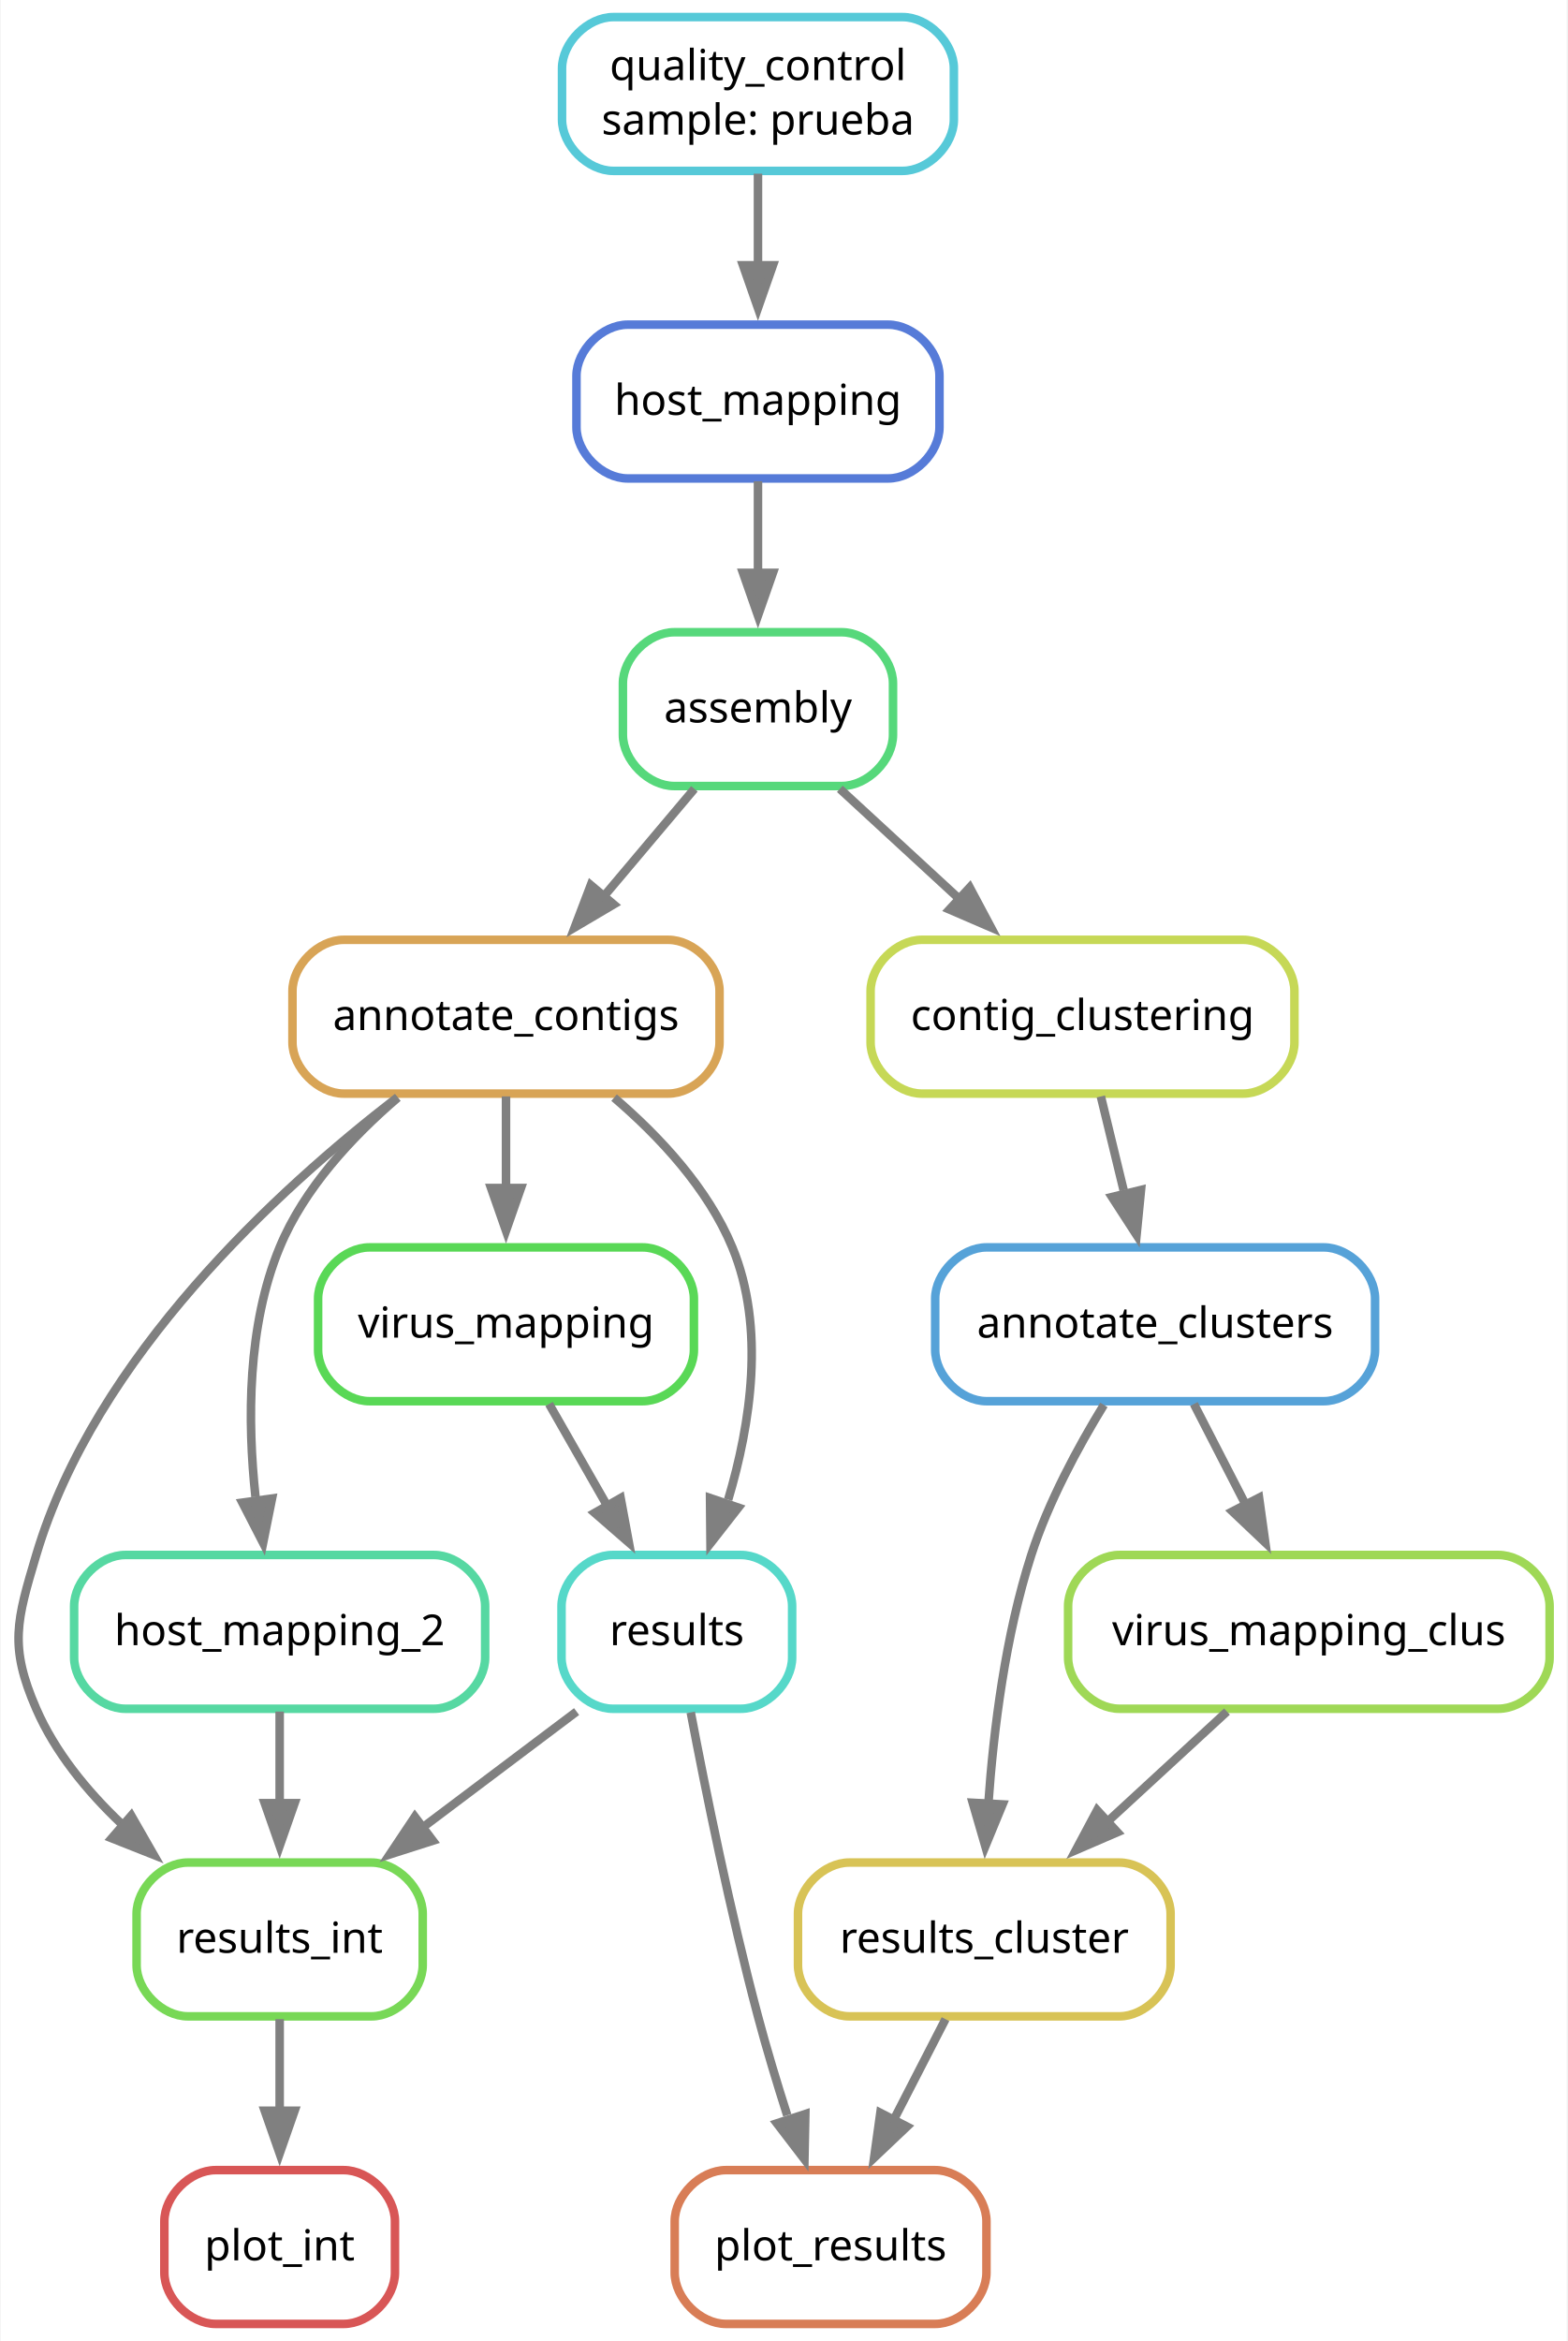
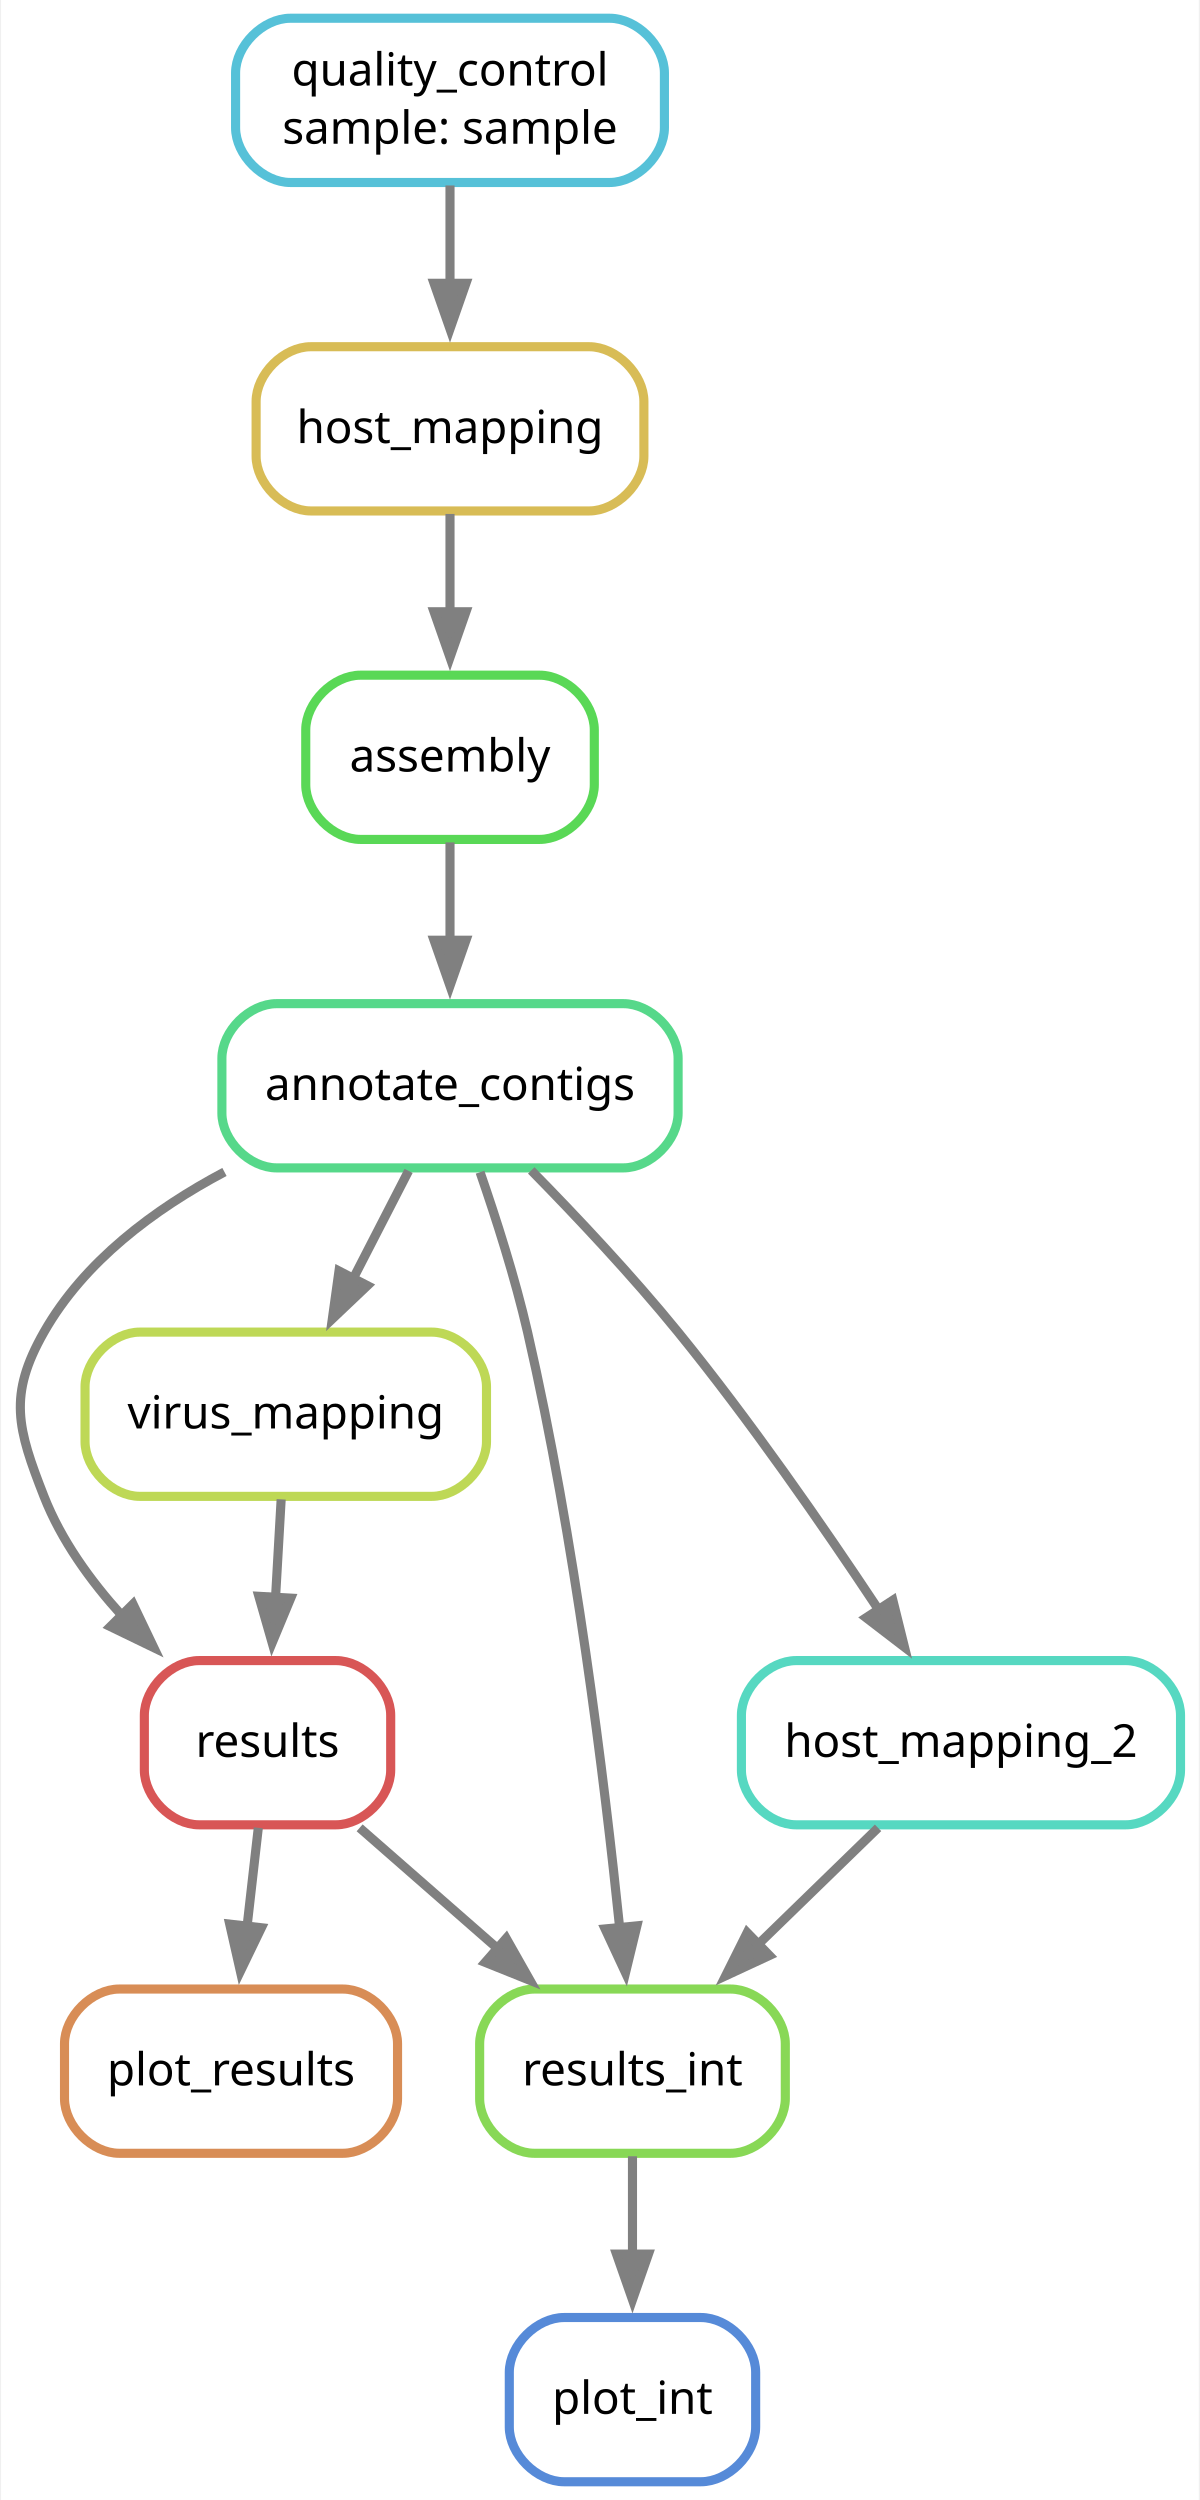
- <svg xmlns="http://www.w3.org/2000/svg" width="367pt" height="548pt" viewBox="0.00 0.00 366.71 548.00">
+ <svg xmlns="http://www.w3.org/2000/svg" width="263pt" height="548pt" viewBox="0.00 0.00 262.54 548.00">
  <g id="graph0" class="graph" transform="scale(1 1) rotate(0) translate(4 544)">
-     <polygon fill="white" stroke="none" points="-4,4 -4,-544 362.71,-544 362.71,4 -4,4" />
+     <polygon fill="white" stroke="none" points="-4,4 -4,-544 258.54,-544 258.54,4 -4,4" />
    <g id="node1" class="node">
-       <path fill="none" stroke="#d87d56" stroke-width="2" d="M214.84,-36C214.84,-36 165.84,-36 165.84,-36 159.84,-36 153.84,-30 153.84,-24 153.84,-24 153.84,-12 153.84,-12 153.84,-6 159.84,0 165.84,0 165.84,0 214.84,0 214.84,0 220.84,0 226.84,-6 226.84,-12 226.84,-12 226.84,-24 226.84,-24 226.84,-30 220.84,-36 214.84,-36" />
-       <text text-anchor="middle" x="190.34" y="-14.88" font-family="sans" font-size="10.00">plot_results</text>
+       <path fill="none" stroke="#d88d56" stroke-width="2" d="M70.91,-108C70.91,-108 21.91,-108 21.91,-108 15.91,-108 9.91,-102 9.91,-96 9.91,-96 9.91,-84 9.91,-84 9.91,-78 15.91,-72 21.91,-72 21.91,-72 70.91,-72 70.91,-72 76.91,-72 82.91,-78 82.91,-84 82.91,-84 82.91,-96 82.91,-96 82.91,-102 76.91,-108 70.91,-108" />
+       <text text-anchor="middle" x="46.41" y="-86.88" font-family="sans" font-size="10.00">plot_results</text>
    </g>
    <g id="node2" class="node">
-       <path fill="none" stroke="#56d8c9" stroke-width="2" d="M169.34,-180C169.34,-180 139.34,-180 139.34,-180 133.34,-180 127.34,-174 127.34,-168 127.34,-168 127.34,-156 127.34,-156 127.34,-150 133.34,-144 139.34,-144 139.34,-144 169.34,-144 169.34,-144 175.34,-144 181.34,-150 181.34,-156 181.34,-156 181.34,-168 181.34,-168 181.34,-174 175.34,-180 169.34,-180" />
-       <text text-anchor="middle" x="154.34" y="-158.88" font-family="sans" font-size="10.00">results</text>
+       <path fill="none" stroke="#d85656" stroke-width="2" d="M69.41,-180C69.41,-180 39.41,-180 39.41,-180 33.41,-180 27.41,-174 27.41,-168 27.41,-168 27.41,-156 27.41,-156 27.41,-150 33.41,-144 39.41,-144 39.41,-144 69.41,-144 69.41,-144 75.41,-144 81.41,-150 81.41,-156 81.41,-156 81.41,-168 81.41,-168 81.41,-174 75.41,-180 69.41,-180" />
+       <text text-anchor="middle" x="54.41" y="-158.88" font-family="sans" font-size="10.00">results</text>
    </g>
    <g id="edge1" class="edge">
-       <path fill="none" stroke="grey" stroke-width="2" d="M157.6,-143.15C161.03,-125.09 166.83,-96.43 173.34,-72 175.35,-64.44 177.79,-56.35 180.19,-48.84" />
-       <polygon fill="grey" stroke="grey" stroke-width="2" points="184.43,-49.13 184.22,-38.54 177.78,-46.95 184.43,-49.13" />
+       <path fill="none" stroke="grey" stroke-width="2" d="M52.39,-143.34C51.64,-136.75 50.76,-129.08 49.92,-121.67" />
+       <polygon fill="grey" stroke="grey" stroke-width="2" points="53.07,-121.44 48.46,-111.9 46.12,-122.23 53.07,-121.44" />
    </g>
-     <g id="node13" class="node">
-       <path fill="none" stroke="#78d856" stroke-width="2" d="M82.84,-108C82.84,-108 39.84,-108 39.84,-108 33.84,-108 27.84,-102 27.84,-96 27.84,-96 27.84,-84 27.84,-84 27.84,-78 33.84,-72 39.84,-72 39.84,-72 82.84,-72 82.84,-72 88.84,-72 94.84,-78 94.84,-84 94.84,-84 94.84,-96 94.84,-96 94.84,-102 88.84,-108 82.84,-108" />
-       <text text-anchor="middle" x="61.34" y="-86.88" font-family="sans" font-size="10.00">results_int</text>
+     <g id="node9" class="node">
+       <path fill="none" stroke="#88d856" stroke-width="2" d="M155.91,-108C155.91,-108 112.91,-108 112.91,-108 106.91,-108 100.91,-102 100.91,-96 100.91,-96 100.91,-84 100.91,-84 100.91,-78 106.91,-72 112.91,-72 112.91,-72 155.91,-72 155.91,-72 161.91,-72 167.91,-78 167.91,-84 167.91,-84 167.91,-96 167.91,-96 167.91,-102 161.91,-108 155.91,-108" />
+       <text text-anchor="middle" x="134.41" y="-86.88" font-family="sans" font-size="10.00">results_int</text>
    </g>
-     <g id="edge17" class="edge">
-       <path fill="none" stroke="grey" stroke-width="2" d="M130.87,-143.34C120.16,-135.27 107.26,-125.57 95.5,-116.72" />
-       <polygon fill="grey" stroke="grey" stroke-width="2" points="97.21,-113.12 87.12,-109.9 93,-118.71 97.21,-113.12" />
+     <g id="edge11" class="edge">
+       <path fill="none" stroke="grey" stroke-width="2" d="M74.6,-143.34C83.62,-135.44 94.45,-125.96 104.4,-117.26" />
+       <polygon fill="grey" stroke="grey" stroke-width="2" points="106.73,-119.12 111.95,-109.9 102.12,-113.85 106.73,-119.12" />
    </g>
    <g id="node3" class="node">
-       <path fill="none" stroke="#d8a456" stroke-width="2" d="M152.34,-324C152.34,-324 76.34,-324 76.34,-324 70.34,-324 64.34,-318 64.34,-312 64.34,-312 64.34,-300 64.34,-300 64.34,-294 70.34,-288 76.34,-288 76.34,-288 152.34,-288 152.34,-288 158.34,-288 164.34,-294 164.34,-300 164.34,-300 164.34,-312 164.34,-312 164.34,-318 158.34,-324 152.34,-324" />
-       <text text-anchor="middle" x="114.34" y="-302.88" font-family="sans" font-size="10.00">annotate_contigs</text>
+       <path fill="none" stroke="#56d88a" stroke-width="2" d="M132.41,-324C132.41,-324 56.41,-324 56.41,-324 50.41,-324 44.41,-318 44.41,-312 44.41,-312 44.41,-300 44.41,-300 44.41,-294 50.41,-288 56.41,-288 56.41,-288 132.41,-288 132.41,-288 138.41,-288 144.41,-294 144.41,-300 144.41,-300 144.41,-312 144.41,-312 144.41,-318 138.41,-324 132.41,-324" />
+       <text text-anchor="middle" x="94.41" y="-302.88" font-family="sans" font-size="10.00">annotate_contigs</text>
+     </g>
+     <g id="edge2" class="edge">
+       <path fill="none" stroke="grey" stroke-width="2" d="M44.97,-287.11C29.51,-278.91 14.21,-267.48 5.41,-252 -2.5,-238.09 -0.42,-230.9 5.41,-216 9.17,-206.4 15.57,-197.5 22.53,-189.83" />
+       <polygon fill="grey" stroke="grey" stroke-width="2" points="24.92,-192.39 29.49,-182.83 19.95,-187.45 24.92,-192.39" />
+     </g>
+     <g id="node7" class="node">
+       <path fill="none" stroke="#bed856" stroke-width="2" d="M90.41,-252C90.41,-252 26.41,-252 26.41,-252 20.41,-252 14.41,-246 14.41,-240 14.41,-240 14.41,-228 14.41,-228 14.41,-222 20.41,-216 26.41,-216 26.41,-216 90.41,-216 90.41,-216 96.41,-216 102.41,-222 102.41,-228 102.41,-228 102.41,-240 102.41,-240 102.41,-246 96.41,-252 90.41,-252" />
+       <text text-anchor="middle" x="58.41" y="-230.88" font-family="sans" font-size="10.00">virus_mapping</text>
+     </g>
+     <g id="edge7" class="edge">
+       <path fill="none" stroke="grey" stroke-width="2" d="M85.33,-287.34C81.73,-280.34 77.5,-272.12 73.47,-264.28" />
+       <polygon fill="grey" stroke="grey" stroke-width="2" points="76.3,-262.19 68.62,-254.9 70.08,-265.4 76.3,-262.19" />
+     </g>
+     <g id="edge9" class="edge">
+       <path fill="none" stroke="grey" stroke-width="2" d="M101,-287.06C104.52,-276.89 108.68,-263.87 111.41,-252 121.77,-206.98 128.28,-153.73 131.63,-121.17" />
+       <polygon fill="grey" stroke="grey" stroke-width="2" points="135.38,-121.86 132.88,-111.57 128.41,-121.18 135.38,-121.86" />
+     </g>
+     <g id="node10" class="node">
+       <path fill="none" stroke="#56d8c1" stroke-width="2" d="M242.54,-180C242.54,-180 170.29,-180 170.29,-180 164.29,-180 158.29,-174 158.29,-168 158.29,-168 158.29,-156 158.29,-156 158.29,-150 164.29,-144 170.29,-144 170.29,-144 242.54,-144 242.54,-144 248.54,-144 254.54,-150 254.54,-156 254.54,-156 254.54,-168 254.54,-168 254.54,-174 248.54,-180 242.54,-180" />
+       <text text-anchor="middle" x="206.41" y="-158.88" font-family="sans" font-size="10.00">host_mapping_2</text>
+     </g>
+     <g id="edge12" class="edge">
+       <path fill="none" stroke="grey" stroke-width="2" d="M112.22,-287.45C122.09,-277.4 134.36,-264.37 144.41,-252 160.1,-232.7 176.1,-209.62 187.92,-191.81" />
+       <polygon fill="grey" stroke="grey" stroke-width="2" points="191.48,-193.23 194.03,-182.95 185.62,-189.4 191.48,-193.23" />
+     </g>
+     <g id="node4" class="node">
+       <path fill="none" stroke="#59d856" stroke-width="2" d="M114.04,-396C114.04,-396 74.79,-396 74.79,-396 68.79,-396 62.79,-390 62.79,-384 62.79,-384 62.79,-372 62.79,-372 62.79,-366 68.79,-360 74.79,-360 74.79,-360 114.04,-360 114.04,-360 120.04,-360 126.04,-366 126.04,-372 126.04,-372 126.04,-384 126.04,-384 126.04,-390 120.04,-396 114.04,-396" />
+       <text text-anchor="middle" x="94.41" y="-374.88" font-family="sans" font-size="10.00">assembly</text>
+     </g>
+     <g id="edge4" class="edge">
+       <path fill="none" stroke="grey" stroke-width="2" d="M94.41,-359.34C94.41,-352.75 94.41,-345.08 94.41,-337.67" />
+       <polygon fill="grey" stroke="grey" stroke-width="2" points="97.91,-337.9 94.41,-327.9 90.91,-337.9 97.91,-337.9" />
+     </g>
+     <g id="node5" class="node">
+       <path fill="none" stroke="#d8bc56" stroke-width="2" d="M124.91,-468C124.91,-468 63.91,-468 63.91,-468 57.91,-468 51.91,-462 51.91,-456 51.91,-456 51.91,-444 51.91,-444 51.91,-438 57.91,-432 63.91,-432 63.91,-432 124.91,-432 124.91,-432 130.91,-432 136.91,-438 136.91,-444 136.91,-444 136.91,-456 136.91,-456 136.91,-462 130.91,-468 124.91,-468" />
+       <text text-anchor="middle" x="94.41" y="-446.88" font-family="sans" font-size="10.00">host_mapping</text>
+     </g>
+     <g id="edge5" class="edge">
+       <path fill="none" stroke="grey" stroke-width="2" d="M94.41,-431.34C94.41,-424.75 94.41,-417.08 94.41,-409.67" />
+       <polygon fill="grey" stroke="grey" stroke-width="2" points="97.91,-409.9 94.41,-399.9 90.91,-409.9 97.91,-409.9" />
+     </g>
+     <g id="node6" class="node">
+       <path fill="none" stroke="#56c1d8" stroke-width="2" d="M129.41,-540C129.41,-540 59.41,-540 59.41,-540 53.41,-540 47.41,-534 47.41,-528 47.41,-528 47.41,-516 47.41,-516 47.41,-510 53.41,-504 59.41,-504 59.41,-504 129.41,-504 129.41,-504 135.41,-504 141.41,-510 141.41,-516 141.41,-516 141.41,-528 141.41,-528 141.41,-534 135.41,-540 129.41,-540" />
+       <text text-anchor="middle" x="94.41" y="-525.25" font-family="sans" font-size="10.00">quality_control</text>
+       <text text-anchor="middle" x="94.41" y="-512.5" font-family="sans" font-size="10.00">sample: sample</text>
+     </g>
+     <g id="edge6" class="edge">
+       <path fill="none" stroke="grey" stroke-width="2" d="M94.41,-503.34C94.41,-496.75 94.41,-489.08 94.41,-481.67" />
+       <polygon fill="grey" stroke="grey" stroke-width="2" points="97.91,-481.9 94.41,-471.9 90.91,-481.9 97.91,-481.9" />
    </g>
    <g id="edge3" class="edge">
-       <path fill="none" stroke="grey" stroke-width="2" d="M139.65,-287.06C150.33,-277.92 161.61,-265.83 167.34,-252 175.09,-233.28 171.65,-210.68 166.36,-192.94" />
-       <polygon fill="grey" stroke="grey" stroke-width="2" points="168.75,-191.08 162.22,-182.73 162.12,-193.33 168.75,-191.08" />
+       <path fill="none" stroke="grey" stroke-width="2" d="M57.4,-215.34C57.03,-208.75 56.59,-201.08 56.16,-193.67" />
+       <polygon fill="grey" stroke="grey" stroke-width="2" points="59.5,-193.69 55.43,-183.9 52.51,-194.09 59.5,-193.69" />
    </g>
-     <g id="node7" class="node">
-       <path fill="none" stroke="#59d856" stroke-width="2" d="M146.34,-252C146.34,-252 82.34,-252 82.34,-252 76.34,-252 70.34,-246 70.34,-240 70.34,-240 70.34,-228 70.34,-228 70.34,-222 76.34,-216 82.34,-216 82.34,-216 146.34,-216 146.34,-216 152.34,-216 158.34,-222 158.34,-228 158.34,-228 158.34,-240 158.34,-240 158.34,-246 152.34,-252 146.34,-252" />
-       <text text-anchor="middle" x="114.34" y="-230.88" font-family="sans" font-size="10.00">virus_mapping</text>
+     <g id="node8" class="node">
+       <path fill="none" stroke="#568ad8" stroke-width="2" d="M149.41,-36C149.41,-36 119.41,-36 119.41,-36 113.41,-36 107.41,-30 107.41,-24 107.41,-24 107.41,-12 107.41,-12 107.41,-6 113.41,0 119.41,0 119.41,0 149.41,0 149.41,0 155.41,0 161.41,-6 161.41,-12 161.41,-12 161.41,-24 161.41,-24 161.41,-30 155.41,-36 149.41,-36" />
+       <text text-anchor="middle" x="134.41" y="-14.88" font-family="sans" font-size="10.00">plot_int</text>
    </g>
    <g id="edge8" class="edge">
-       <path fill="none" stroke="grey" stroke-width="2" d="M114.34,-287.34C114.34,-280.75 114.34,-273.08 114.34,-265.67" />
-       <polygon fill="grey" stroke="grey" stroke-width="2" points="117.84,-265.9 114.34,-255.9 110.84,-265.9 117.84,-265.9" />
-     </g>
-     <g id="edge15" class="edge">
-       <path fill="none" stroke="grey" stroke-width="2" d="M88.94,-287.15C60.97,-265.6 18.14,-226.41 4.34,-180 -0.23,-164.66 -2.05,-158.67 4.34,-144 8.76,-133.85 16.19,-124.77 24.25,-117.11" />
-       <polygon fill="grey" stroke="grey" stroke-width="2" points="26.59,-118.98 31.86,-109.79 22.01,-113.69 26.59,-118.98" />
-     </g>
-     <g id="node14" class="node">
-       <path fill="none" stroke="#56d8a2" stroke-width="2" d="M97.46,-180C97.46,-180 25.21,-180 25.21,-180 19.21,-180 13.21,-174 13.21,-168 13.21,-168 13.21,-156 13.21,-156 13.21,-150 19.21,-144 25.21,-144 25.21,-144 97.46,-144 97.46,-144 103.46,-144 109.46,-150 109.46,-156 109.46,-156 109.46,-168 109.46,-168 109.46,-174 103.46,-180 97.46,-180" />
-       <text text-anchor="middle" x="61.34" y="-158.88" font-family="sans" font-size="10.00">host_mapping_2</text>
-     </g>
-     <g id="edge18" class="edge">
-       <path fill="none" stroke="grey" stroke-width="2" d="M89.02,-287.06C78.34,-277.92 67.06,-265.83 61.34,-252 53.74,-233.66 53.77,-211.32 55.68,-193.6" />
-       <polygon fill="grey" stroke="grey" stroke-width="2" points="59.55,-193.22 57.46,-182.83 52.61,-192.25 59.55,-193.22" />
-     </g>
-     <g id="node4" class="node">
-       <path fill="none" stroke="#56d87b" stroke-width="2" d="M192.96,-396C192.96,-396 153.71,-396 153.71,-396 147.71,-396 141.71,-390 141.71,-384 141.71,-384 141.71,-372 141.71,-372 141.71,-366 147.71,-360 153.71,-360 153.71,-360 192.96,-360 192.96,-360 198.96,-360 204.96,-366 204.96,-372 204.96,-372 204.96,-384 204.96,-384 204.96,-390 198.96,-396 192.96,-396" />
-       <text text-anchor="middle" x="173.34" y="-374.88" font-family="sans" font-size="10.00">assembly</text>
-     </g>
-     <g id="edge5" class="edge">
-       <path fill="none" stroke="grey" stroke-width="2" d="M158.45,-359.34C152.14,-351.85 144.63,-342.95 137.62,-334.63" />
-       <polygon fill="grey" stroke="grey" stroke-width="2" points="139.55,-332.29 130.42,-326.9 134.19,-336.8 139.55,-332.29" />
-     </g>
-     <g id="node10" class="node">
-       <path fill="none" stroke="#c6d856" stroke-width="2" d="M286.96,-324C286.96,-324 211.71,-324 211.71,-324 205.71,-324 199.71,-318 199.71,-312 199.71,-312 199.71,-300 199.71,-300 199.71,-294 205.71,-288 211.71,-288 211.71,-288 286.96,-288 286.96,-288 292.96,-288 298.96,-294 298.96,-300 298.96,-300 298.96,-312 298.96,-312 298.96,-318 292.96,-324 286.96,-324" />
-       <text text-anchor="middle" x="249.34" y="-302.88" font-family="sans" font-size="10.00">contig_clustering</text>
-     </g>
-     <g id="edge12" class="edge">
-       <path fill="none" stroke="grey" stroke-width="2" d="M192.51,-359.34C201,-351.52 211.16,-342.16 220.53,-333.53" />
-       <polygon fill="grey" stroke="grey" stroke-width="2" points="222.92,-336.25 227.9,-326.9 218.17,-331.1 222.92,-336.25" />
-     </g>
-     <g id="node5" class="node">
-       <path fill="none" stroke="#567bd8" stroke-width="2" d="M203.84,-468C203.84,-468 142.84,-468 142.84,-468 136.84,-468 130.84,-462 130.84,-456 130.84,-456 130.84,-444 130.84,-444 130.84,-438 136.84,-432 142.84,-432 142.84,-432 203.84,-432 203.84,-432 209.84,-432 215.84,-438 215.84,-444 215.84,-444 215.84,-456 215.84,-456 215.84,-462 209.84,-468 203.84,-468" />
-       <text text-anchor="middle" x="173.34" y="-446.88" font-family="sans" font-size="10.00">host_mapping</text>
-     </g>
-     <g id="edge6" class="edge">
-       <path fill="none" stroke="grey" stroke-width="2" d="M173.34,-431.34C173.34,-424.75 173.34,-417.08 173.34,-409.67" />
-       <polygon fill="grey" stroke="grey" stroke-width="2" points="176.84,-409.9 173.34,-399.9 169.84,-409.9 176.84,-409.9" />
-     </g>
-     <g id="node6" class="node">
-       <path fill="none" stroke="#56c9d8" stroke-width="2" d="M207.21,-540C207.21,-540 139.46,-540 139.46,-540 133.46,-540 127.46,-534 127.46,-528 127.46,-528 127.46,-516 127.46,-516 127.46,-510 133.46,-504 139.46,-504 139.46,-504 207.21,-504 207.21,-504 213.21,-504 219.21,-510 219.21,-516 219.21,-516 219.21,-528 219.21,-528 219.21,-534 213.21,-540 207.21,-540" />
-       <text text-anchor="middle" x="173.34" y="-525.25" font-family="sans" font-size="10.00">quality_control</text>
-       <text text-anchor="middle" x="173.34" y="-512.5" font-family="sans" font-size="10.00">sample: prueba</text>
-     </g>
-     <g id="edge7" class="edge">
-       <path fill="none" stroke="grey" stroke-width="2" d="M173.34,-503.34C173.34,-496.75 173.34,-489.08 173.34,-481.67" />
-       <polygon fill="grey" stroke="grey" stroke-width="2" points="176.84,-481.9 173.34,-471.9 169.84,-481.9 176.84,-481.9" />
-     </g>
-     <g id="edge4" class="edge">
-       <path fill="none" stroke="grey" stroke-width="2" d="M124.43,-215.34C128.47,-208.26 133.24,-199.92 137.76,-192" />
-       <polygon fill="grey" stroke="grey" stroke-width="2" points="141.18,-193.32 143.11,-182.9 135.11,-189.85 141.18,-193.32" />
-     </g>
-     <g id="node8" class="node">
-       <path fill="none" stroke="#d8c356" stroke-width="2" d="M257.96,-108C257.96,-108 194.71,-108 194.71,-108 188.71,-108 182.71,-102 182.71,-96 182.71,-96 182.71,-84 182.71,-84 182.71,-78 188.71,-72 194.71,-72 194.71,-72 257.96,-72 257.96,-72 263.96,-72 269.96,-78 269.96,-84 269.96,-84 269.96,-96 269.96,-96 269.96,-102 263.96,-108 257.96,-108" />
-       <text text-anchor="middle" x="226.34" y="-86.88" font-family="sans" font-size="10.00">results_cluster</text>
-     </g>
-     <g id="edge2" class="edge">
-       <path fill="none" stroke="grey" stroke-width="2" d="M217.25,-71.34C213.66,-64.34 209.42,-56.12 205.39,-48.28" />
-       <polygon fill="grey" stroke="grey" stroke-width="2" points="208.23,-46.19 200.54,-38.9 202,-49.4 208.23,-46.19" />
-     </g>
-     <g id="node9" class="node">
-       <path fill="none" stroke="#56a2d8" stroke-width="2" d="M305.84,-252C305.84,-252 226.84,-252 226.84,-252 220.84,-252 214.84,-246 214.84,-240 214.84,-240 214.84,-228 214.84,-228 214.84,-222 220.84,-216 226.84,-216 226.84,-216 305.84,-216 305.84,-216 311.84,-216 317.84,-222 317.84,-228 317.84,-228 317.84,-240 317.84,-240 317.84,-246 311.84,-252 305.84,-252" />
-       <text text-anchor="middle" x="266.34" y="-230.88" font-family="sans" font-size="10.00">annotate_clusters</text>
-     </g>
-     <g id="edge9" class="edge">
-       <path fill="none" stroke="grey" stroke-width="2" d="M254.34,-215.13C248.25,-205.2 241.33,-192.38 237.34,-180 231.27,-161.18 228.51,-139.12 227.28,-121.67" />
-       <polygon fill="grey" stroke="grey" stroke-width="2" points="230.62,-121.61 226.58,-111.82 223.63,-121.99 230.62,-121.61" />
-     </g>
-     <g id="node11" class="node">
-       <path fill="none" stroke="#9fd856" stroke-width="2" d="M346.71,-180C346.71,-180 257.96,-180 257.96,-180 251.96,-180 245.96,-174 245.96,-168 245.96,-168 245.96,-156 245.96,-156 245.96,-150 251.96,-144 257.96,-144 257.96,-144 346.71,-144 346.71,-144 352.71,-144 358.71,-150 358.71,-156 358.71,-156 358.71,-168 358.71,-168 358.71,-174 352.71,-180 346.71,-180" />
-       <text text-anchor="middle" x="302.34" y="-158.88" font-family="sans" font-size="10.00">virus_mapping_clus</text>
-     </g>
-     <g id="edge13" class="edge">
-       <path fill="none" stroke="grey" stroke-width="2" d="M275.42,-215.34C279.02,-208.34 283.25,-200.12 287.28,-192.28" />
-       <polygon fill="grey" stroke="grey" stroke-width="2" points="290.67,-193.4 292.13,-182.9 284.44,-190.19 290.67,-193.4" />
-     </g>
-     <g id="edge11" class="edge">
-       <path fill="none" stroke="grey" stroke-width="2" d="M253.63,-287.34C255.24,-280.67 257.13,-272.89 258.96,-265.39" />
-       <polygon fill="grey" stroke="grey" stroke-width="2" points="263.03,-265.45 261.99,-254.9 256.23,-263.79 263.03,-265.45" />
+       <path fill="none" stroke="grey" stroke-width="2" d="M134.41,-71.34C134.41,-64.75 134.41,-57.08 134.41,-49.67" />
+       <polygon fill="grey" stroke="grey" stroke-width="2" points="137.91,-49.9 134.41,-39.9 130.91,-49.9 137.91,-49.9" />
    </g>
    <g id="edge10" class="edge">
-       <path fill="none" stroke="grey" stroke-width="2" d="M283.16,-143.34C274.67,-135.52 264.51,-126.16 255.14,-117.53" />
-       <polygon fill="grey" stroke="grey" stroke-width="2" points="257.5,-115.1 247.77,-110.9 252.76,-120.25 257.5,-115.1" />
-     </g>
-     <g id="node12" class="node">
-       <path fill="none" stroke="#d85656" stroke-width="2" d="M76.34,-36C76.34,-36 46.34,-36 46.34,-36 40.34,-36 34.34,-30 34.34,-24 34.34,-24 34.34,-12 34.34,-12 34.34,-6 40.34,0 46.34,0 46.34,0 76.34,0 76.34,0 82.34,0 88.34,-6 88.34,-12 88.34,-12 88.34,-24 88.34,-24 88.34,-30 82.34,-36 76.34,-36" />
-       <text text-anchor="middle" x="61.34" y="-14.88" font-family="sans" font-size="10.00">plot_int</text>
-     </g>
-     <g id="edge14" class="edge">
-       <path fill="none" stroke="grey" stroke-width="2" d="M61.34,-71.34C61.34,-64.75 61.34,-57.08 61.34,-49.67" />
-       <polygon fill="grey" stroke="grey" stroke-width="2" points="64.84,-49.9 61.34,-39.9 57.84,-49.9 64.84,-49.9" />
-     </g>
-     <g id="edge16" class="edge">
-       <path fill="none" stroke="grey" stroke-width="2" d="M61.34,-143.34C61.34,-136.75 61.34,-129.08 61.34,-121.67" />
-       <polygon fill="grey" stroke="grey" stroke-width="2" points="64.84,-121.9 61.34,-111.9 57.84,-121.9 64.84,-121.9" />
+       <path fill="none" stroke="grey" stroke-width="2" d="M188.24,-143.34C180.29,-135.6 170.78,-126.36 161.98,-117.81" />
+       <polygon fill="grey" stroke="grey" stroke-width="2" points="164.43,-115.36 154.82,-110.9 159.55,-120.38 164.43,-115.36" />
    </g>
  </g>
</svg>
